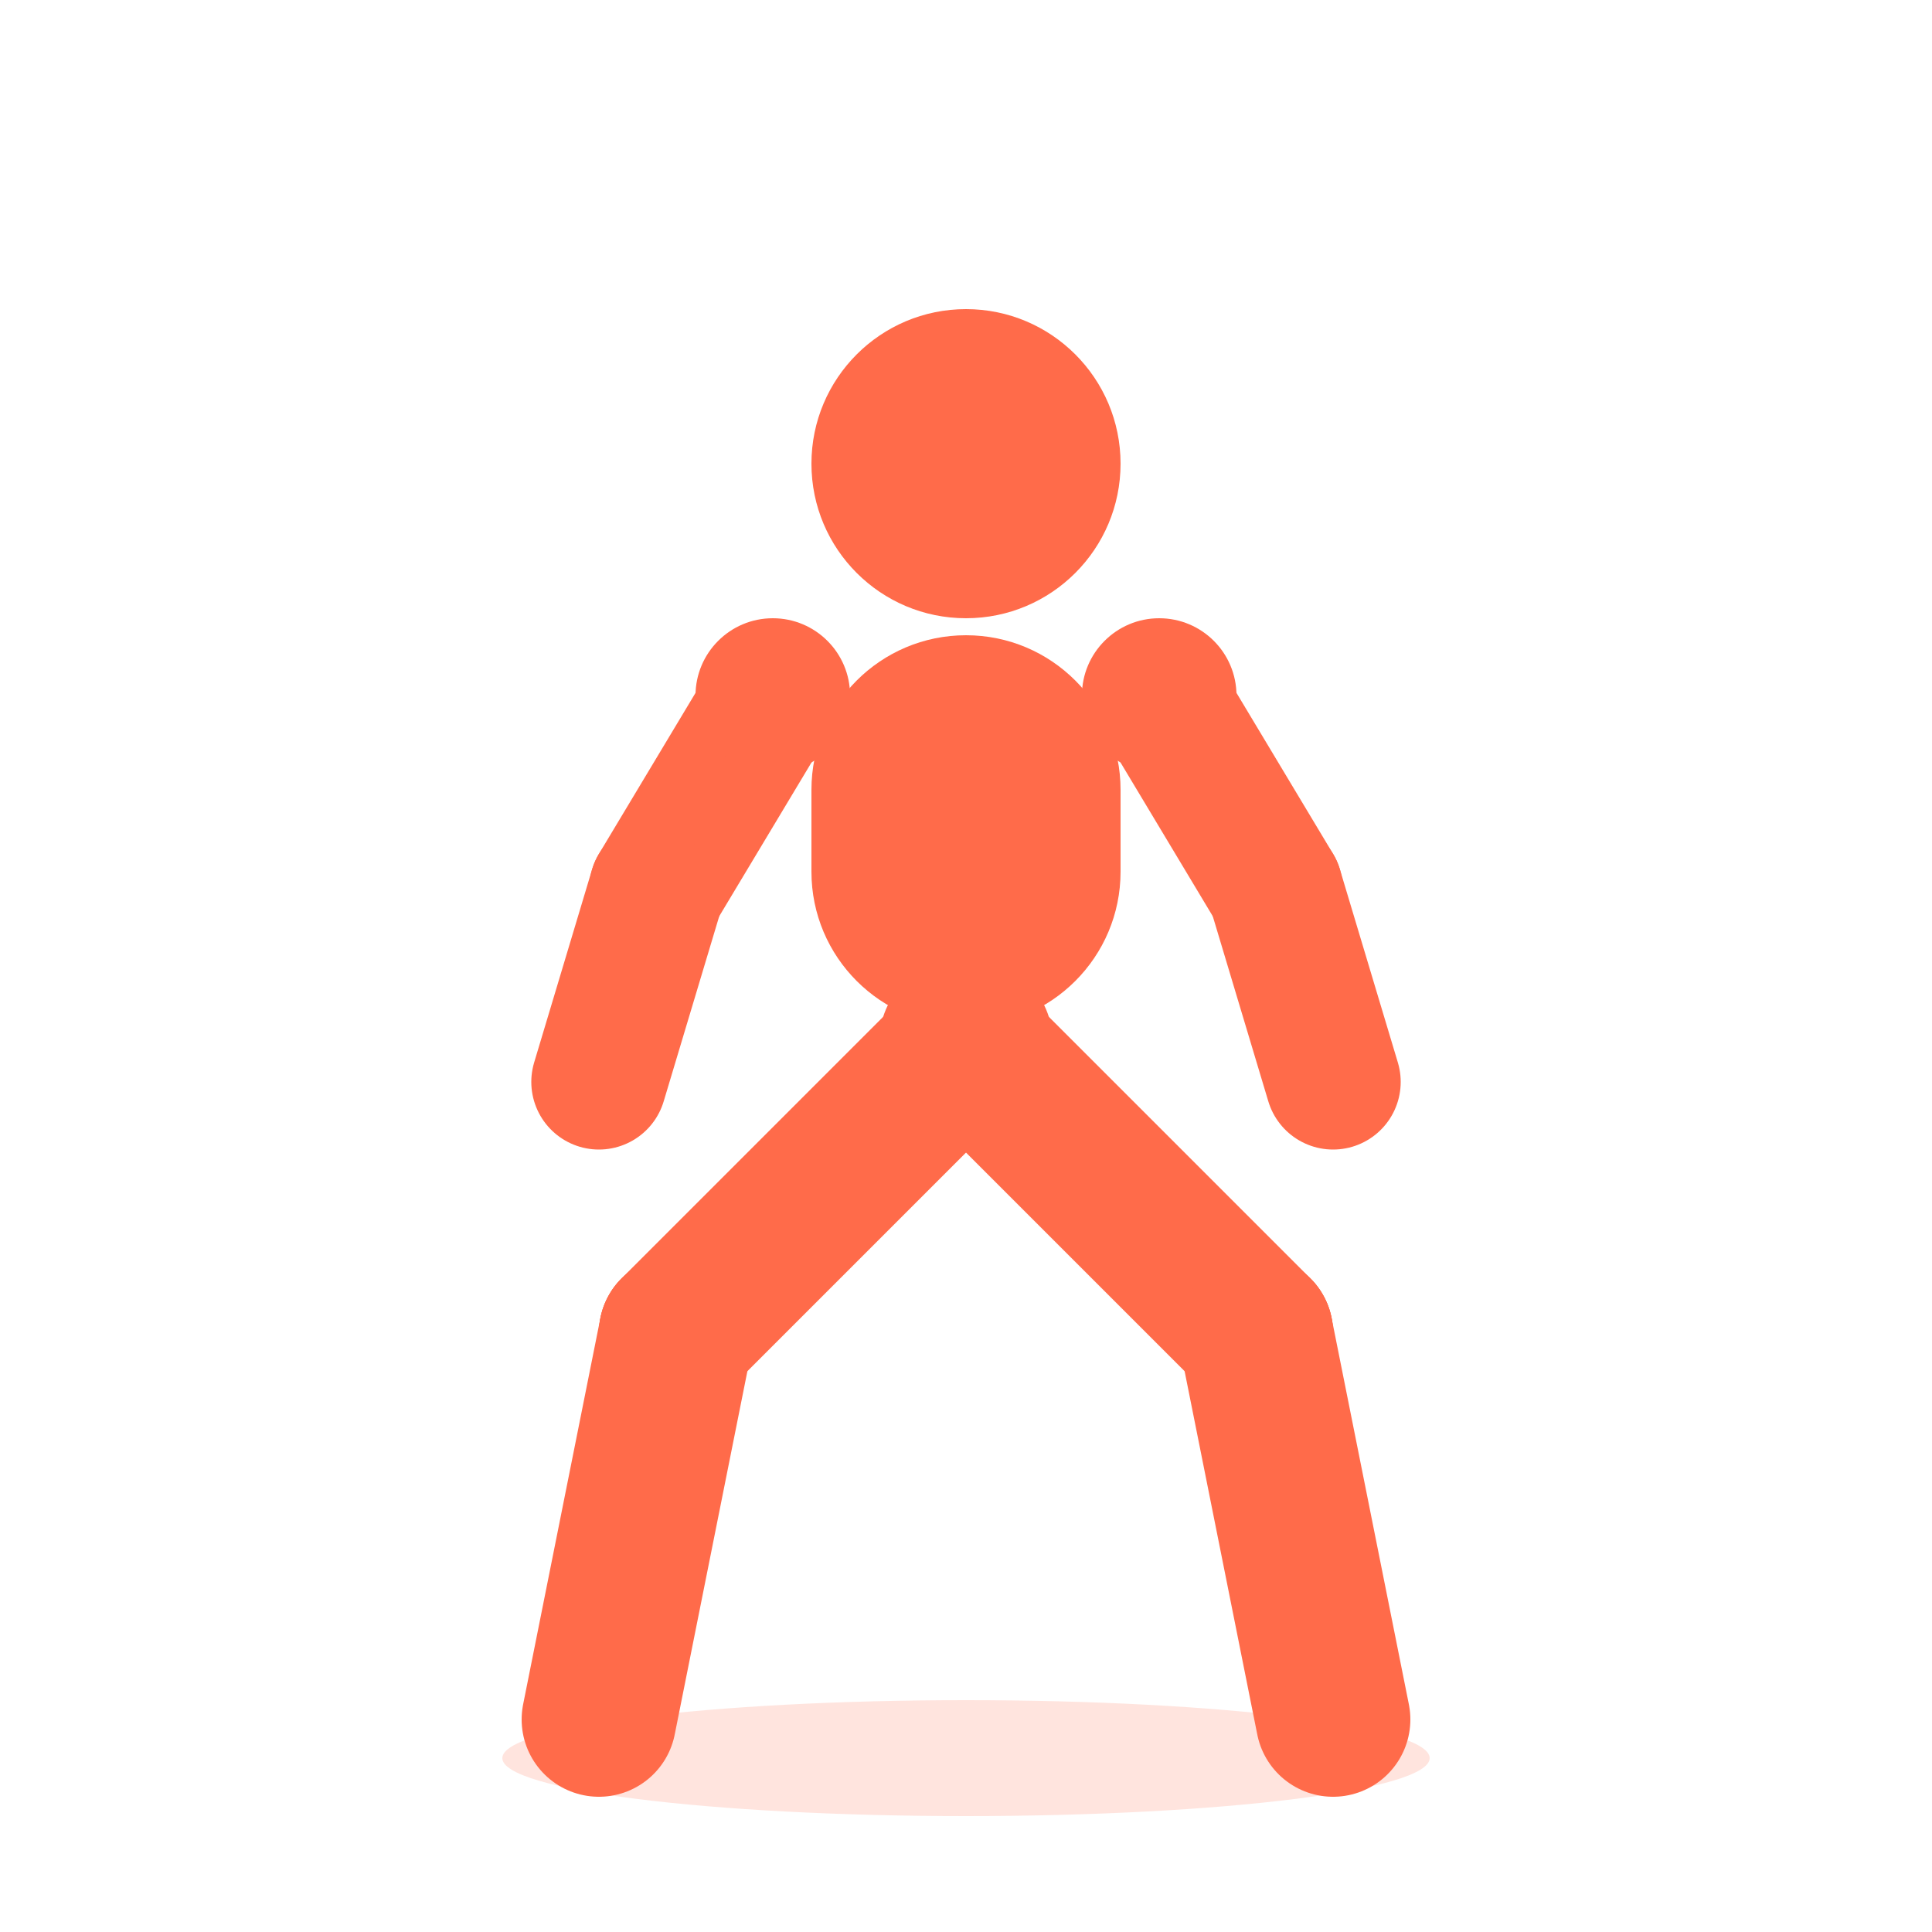
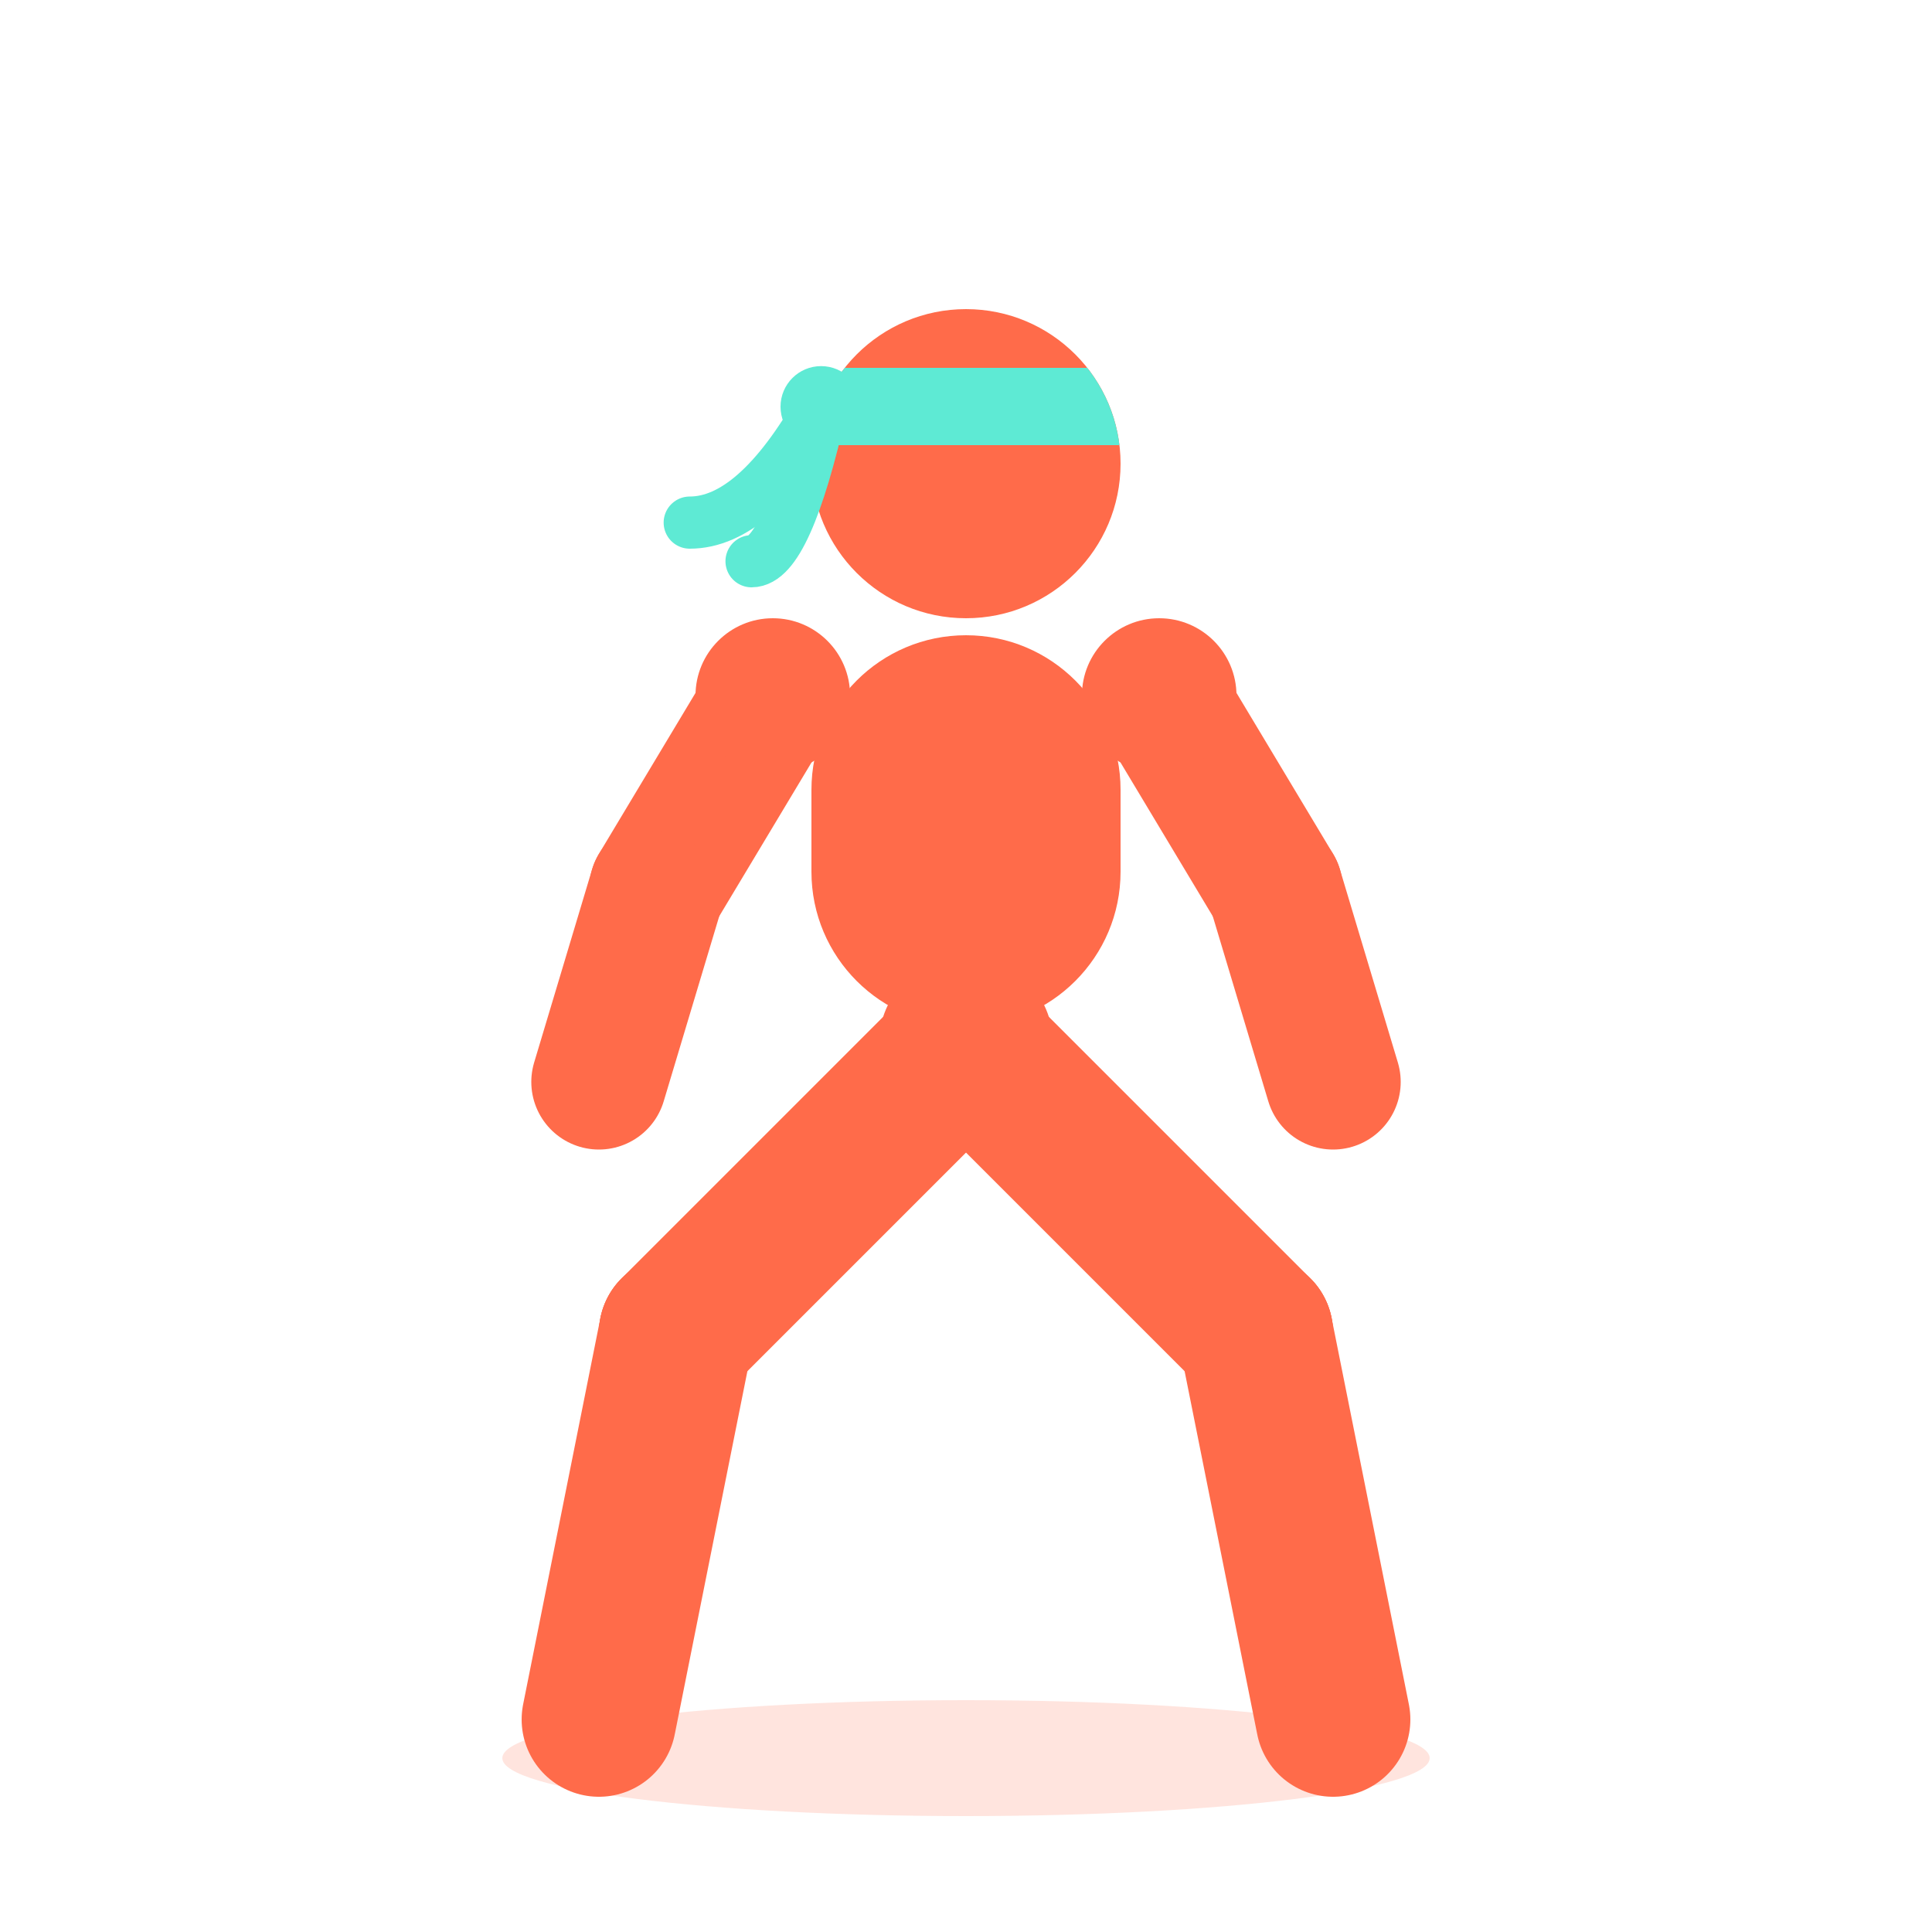
<svg xmlns="http://www.w3.org/2000/svg" viewBox="0 0 200 200" width="200" height="200">
  <ellipse cx="100" cy="182" rx="48" ry="6" fill="#FF6B4A" opacity="0.18" />
  <line x1="100" y1="108" x2="70" y2="138" stroke="#FF6B4A" stroke-width="16" stroke-linecap="round" />
  <line x1="100" y1="108" x2="130" y2="138" stroke="#FF6B4A" stroke-width="16" stroke-linecap="round" />
  <line x1="70" y1="138" x2="62" y2="178" stroke="#FF6B4A" stroke-width="16" stroke-linecap="round" />
  <line x1="130" y1="138" x2="138" y2="178" stroke="#FF6B4A" stroke-width="16" stroke-linecap="round" />
  <circle cx="70" cy="138" r="8" fill="#FF6B4A" />
  <circle cx="130" cy="138" r="8" fill="#FF6B4A" />
  <circle cx="62" cy="178" r="6" fill="#FF6B4A" />
  <circle cx="138" cy="178" r="6" fill="#FF6B4A" />
  <g transform="rotate(0 100 86)">
    <rect x="84" y="65.76" width="32" height="40.48" rx="16" fill="#FF6B4A" />
  </g>
  <line x1="80" y1="72" x2="68" y2="92" stroke="#FF6B4A" stroke-width="14" stroke-linecap="round" />
  <line x1="120" y1="72" x2="132" y2="92" stroke="#FF6B4A" stroke-width="14" stroke-linecap="round" />
  <line x1="68" y1="92" x2="62" y2="112" stroke="#FF6B4A" stroke-width="14" stroke-linecap="round" />
  <line x1="132" y1="92" x2="138" y2="112" stroke="#FF6B4A" stroke-width="14" stroke-linecap="round" />
  <circle cx="68" cy="92" r="6" fill="#FF6B4A" />
  <circle cx="132" cy="92" r="6" fill="#FF6B4A" />
  <circle cx="62" cy="112" r="5.5" fill="#FF6B4A" />
  <circle cx="138" cy="112" r="5.5" fill="#FF6B4A" />
  <circle cx="80" cy="72" r="8" fill="#FF6B4A" />
  <circle cx="120" cy="72" r="8" fill="#FF6B4A" />
  <circle cx="100" cy="108" r="9" fill="#FF6B4A" />
  <circle cx="100" cy="48" r="16" fill="#FF6B4A" />
+   <clipPath id="hb">
+     <circle cx="100.0" cy="48.0" r="16.0" />
+   </clipPath>
+   <rect x="83.0" y="38.08" width="34.0" height="8.0" fill="#5EEAD4" clip-path="url(#hb)" />
+   <path d="M85.0,42.1 Q78.2,54.1 71.4,54.1" stroke="#5EEAD4" stroke-width="5.4" stroke-linecap="round" fill="none" />
+   <path d="M85.0,42.1 Q81.4,58.1 77.8,58.1" stroke="#5EEAD4" stroke-width="5.4" stroke-linecap="round" fill="none" />
+   <circle cx="85.0" cy="42.1" r="4.2" fill="#5EEAD4" />
</svg>
